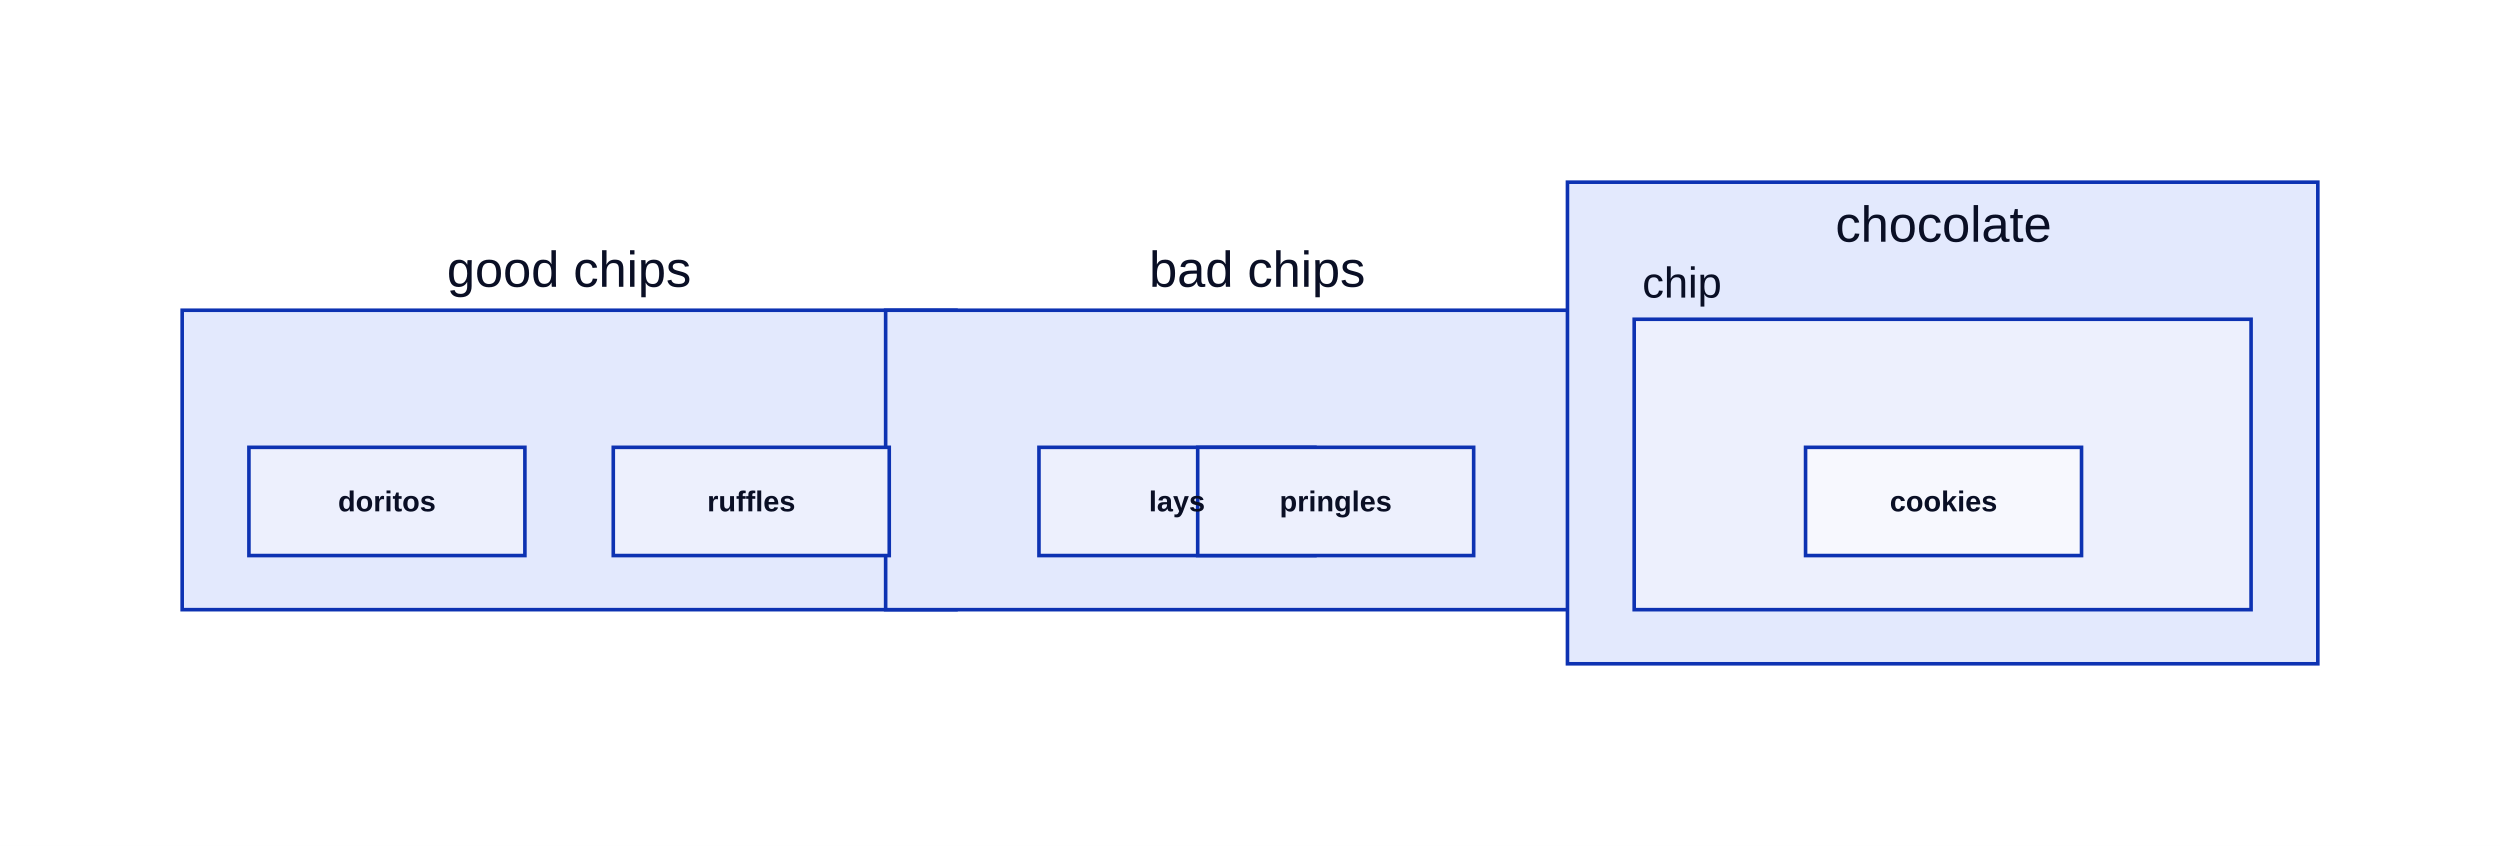
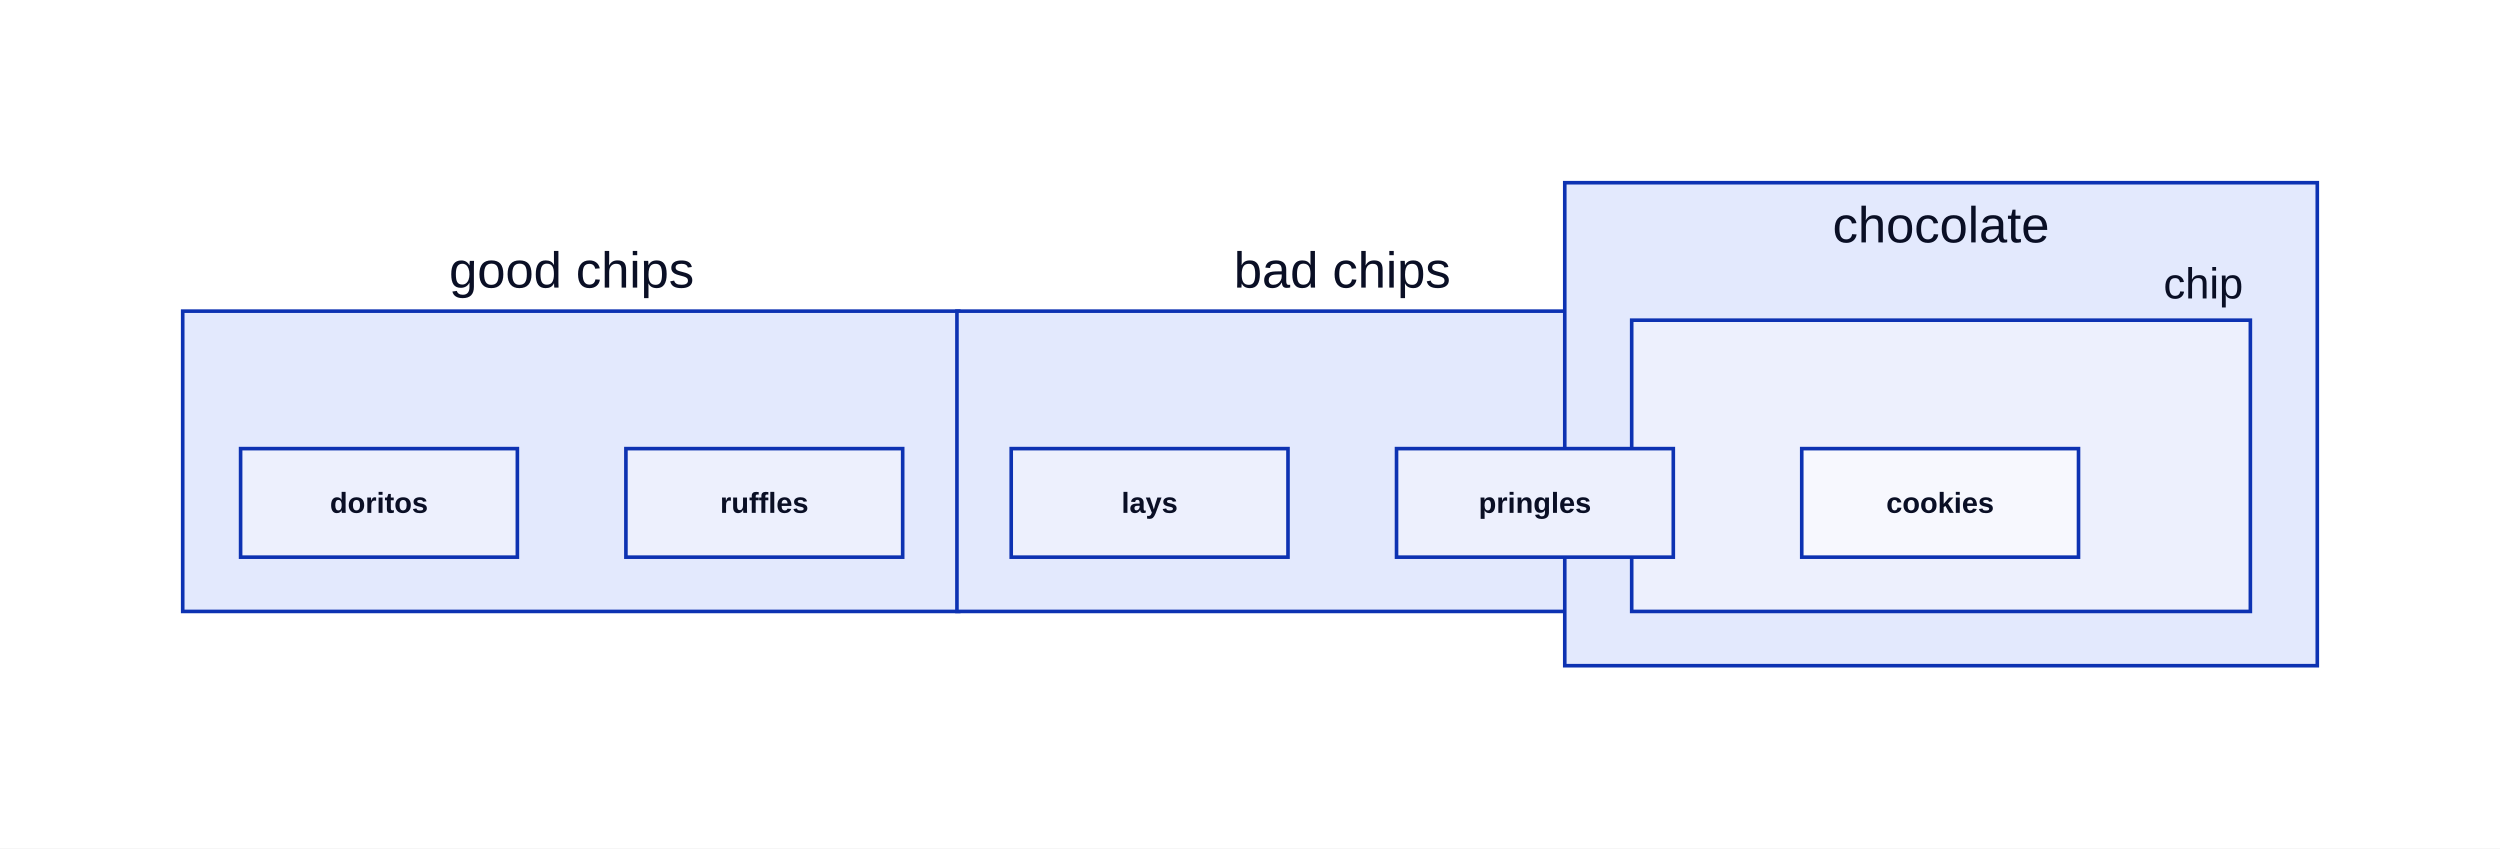
- <svg xmlns="http://www.w3.org/2000/svg" width="1386" height="469" viewBox="-98 -168 1386 469" data-d2-version="0.2.0" class="d2-796831677 d2-svg">
+ <svg xmlns="http://www.w3.org/2000/svg" width="1382" height="469" viewBox="-93 -168 1382 469" data-d2-version="0.2.0" class="d2-796831677 d2-svg">
  <defs>
-     <mask id="edge-label-mask" maskUnits="userSpaceOnUse" x="-98" y="-168" width="1386" height="469">
-       <rect x="-98" y="-168" width="1386" height="469" fill="white" />
+     <mask id="edge-label-mask" maskUnits="userSpaceOnUse" x="-93" y="-168" width="1382" height="469">
+       <rect x="-93" y="-168" width="1382" height="469" fill="white" />
    </mask>
  </defs>
-   <rect x="-98" y="-168" width="1386" height="469" rx="0" fill="#FFFFFF" stroke-width="0" />
+   <rect x="-93" y="-168" width="1382" height="469" rx="0" fill="#FFFFFF" stroke-width="0" />
  <g id="base-layer">
-     <rect x="3" y="4" width="429" height="166" fill="#E3E9FD" stroke="#0D32B2" stroke-width="2" rx="0" ry="0" />
-     <rect x="393" y="4" width="412" height="166" fill="#E3E9FD" stroke="#0D32B2" stroke-width="2" rx="0" ry="0" />
-     <rect x="771" y="-67" width="416" height="267" fill="#E3E9FD" stroke="#0D32B2" stroke-width="2" rx="0" ry="0" />
-     <rect x="808" y="9" width="342" height="161" fill="#EDF0FD" stroke="#0D32B2" stroke-width="2" rx="0" ry="0" />
+     <rect x="8" y="4" width="429" height="166" fill="#E3E9FD" stroke="#0D32B2" stroke-width="2" rx="0" ry="0" />
+     <rect x="436" y="4" width="426" height="166" fill="#E3E9FD" stroke="#0D32B2" stroke-width="2" rx="0" ry="0" />
+     <rect x="772" y="-67" width="416" height="267" fill="#E3E9FD" stroke="#0D32B2" stroke-width="2" rx="0" ry="0" />
+     <rect x="809" y="9" width="342" height="161" fill="#EDF0FD" stroke="#0D32B2" stroke-width="2" rx="0" ry="0" />
    <rect x="40" y="80" width="153" height="60" fill="#EDF0FD" stroke="#0D32B2" stroke-width="2" rx="0" ry="0" />
-     <rect x="242" y="80" width="153" height="60" fill="#EDF0FD" stroke="#0D32B2" stroke-width="2" rx="0" ry="0" />
-     <rect x="478" y="80" width="153" height="60" fill="#EDF0FD" stroke="#0D32B2" stroke-width="2" rx="0" ry="0" />
-     <rect x="566" y="80" width="153" height="60" fill="#EDF0FD" stroke="#0D32B2" stroke-width="2" rx="0" ry="0" />
+     <rect x="253" y="80" width="153" height="60" fill="#EDF0FD" stroke="#0D32B2" stroke-width="2" rx="0" ry="0" />
+     <rect x="466" y="80" width="153" height="60" fill="#EDF0FD" stroke="#0D32B2" stroke-width="2" rx="0" ry="0" />
+     <rect x="679" y="80" width="153" height="60" fill="#EDF0FD" stroke="#0D32B2" stroke-width="2" rx="0" ry="0" />
    <rect x="903" y="80" width="153" height="60" fill="#F7F8FE" stroke="#0D32B2" stroke-width="2" rx="0" ry="0" />
-     <text x="217.5" y="-9" text-anchor="middle" dominant-baseline="alphabetic" font-family="Arial, sans-serif" font-size="28" style="fill: #0A0F25">good chips</text>
-     <text x="599" y="-9" text-anchor="middle" dominant-baseline="alphabetic" font-family="Arial, sans-serif" font-size="28" style="fill: #0A0F25">bad chips</text>
-     <text x="979.5" y="-34" text-anchor="middle" dominant-baseline="alphabetic" font-family="Arial, sans-serif" font-size="28" style="fill: #0A0F25">chocolate</text>
-     <text x="834.5" y="-3" text-anchor="middle" dominant-baseline="alphabetic" font-family="Arial, sans-serif" font-size="24" style="fill: #0A0F25">chip</text>
+     <text x="223" y="-9" text-anchor="middle" dominant-baseline="alphabetic" font-family="Arial, sans-serif" font-size="28" style="fill: #0A0F25">good chips</text>
+     <text x="649" y="-9" text-anchor="middle" dominant-baseline="alphabetic" font-family="Arial, sans-serif" font-size="28" style="fill: #0A0F25">bad chips</text>
+     <text x="980" y="-34" text-anchor="middle" dominant-baseline="alphabetic" font-family="Arial, sans-serif" font-size="28" style="fill: #0A0F25">chocolate</text>
+     <text x="1125" y="-3" text-anchor="middle" dominant-baseline="alphabetic" font-family="Arial, sans-serif" font-size="24" style="fill: #0A0F25">chip</text>
    <text x="116.5" y="115.5" text-anchor="middle" dominant-baseline="alphabetic" font-family="Arial, sans-serif" font-size="16" style="fill: #0A0F25; font-weight: 700">doritos</text>
-     <text x="318.5" y="115.5" text-anchor="middle" dominant-baseline="alphabetic" font-family="Arial, sans-serif" font-size="16" style="fill: #0A0F25; font-weight: 700">ruffles</text>
-     <text x="554.5" y="115.5" text-anchor="middle" dominant-baseline="alphabetic" font-family="Arial, sans-serif" font-size="16" style="fill: #0A0F25; font-weight: 700">lays</text>
-     <text x="642.5" y="115.5" text-anchor="middle" dominant-baseline="alphabetic" font-family="Arial, sans-serif" font-size="16" style="fill: #0A0F25; font-weight: 700">pringles</text>
+     <text x="329.5" y="115.5" text-anchor="middle" dominant-baseline="alphabetic" font-family="Arial, sans-serif" font-size="16" style="fill: #0A0F25; font-weight: 700">ruffles</text>
+     <text x="542.5" y="115.5" text-anchor="middle" dominant-baseline="alphabetic" font-family="Arial, sans-serif" font-size="16" style="fill: #0A0F25; font-weight: 700">lays</text>
+     <text x="755.5" y="115.5" text-anchor="middle" dominant-baseline="alphabetic" font-family="Arial, sans-serif" font-size="16" style="fill: #0A0F25; font-weight: 700">pringles</text>
    <text x="979.5" y="115.5" text-anchor="middle" dominant-baseline="alphabetic" font-family="Arial, sans-serif" font-size="16" style="fill: #0A0F25; font-weight: 700">cookies</text>
  </g>
</svg>
